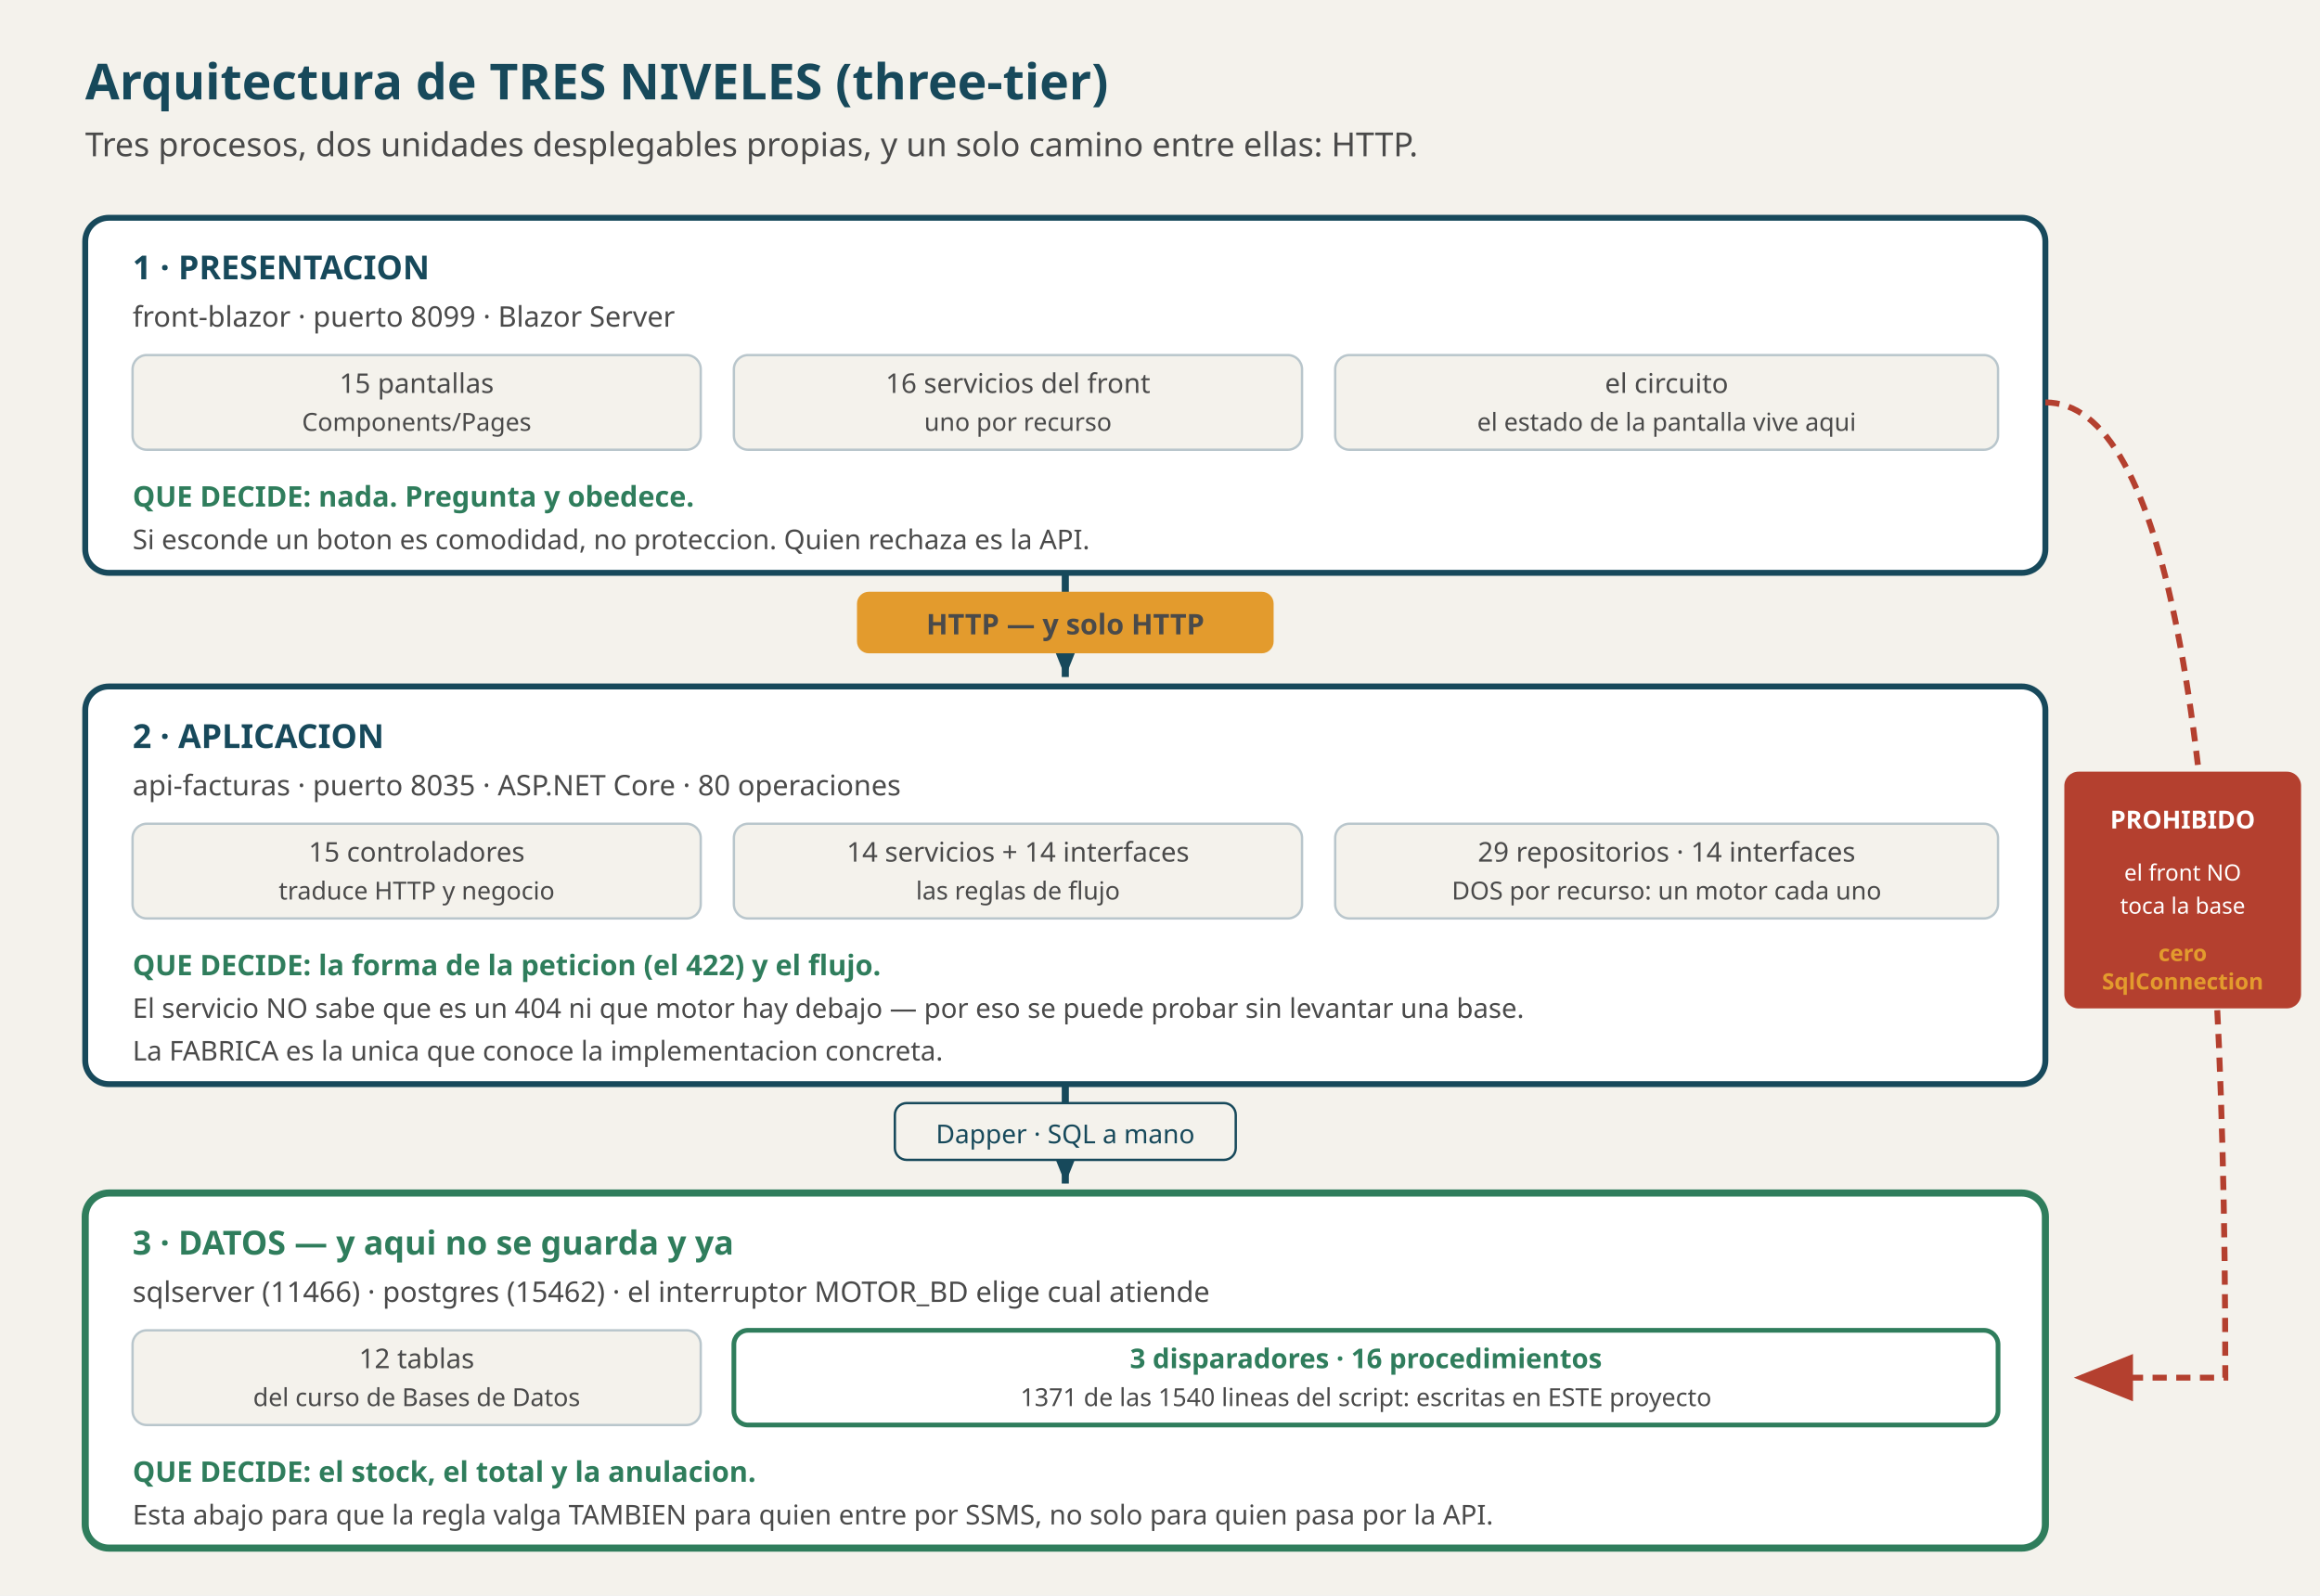
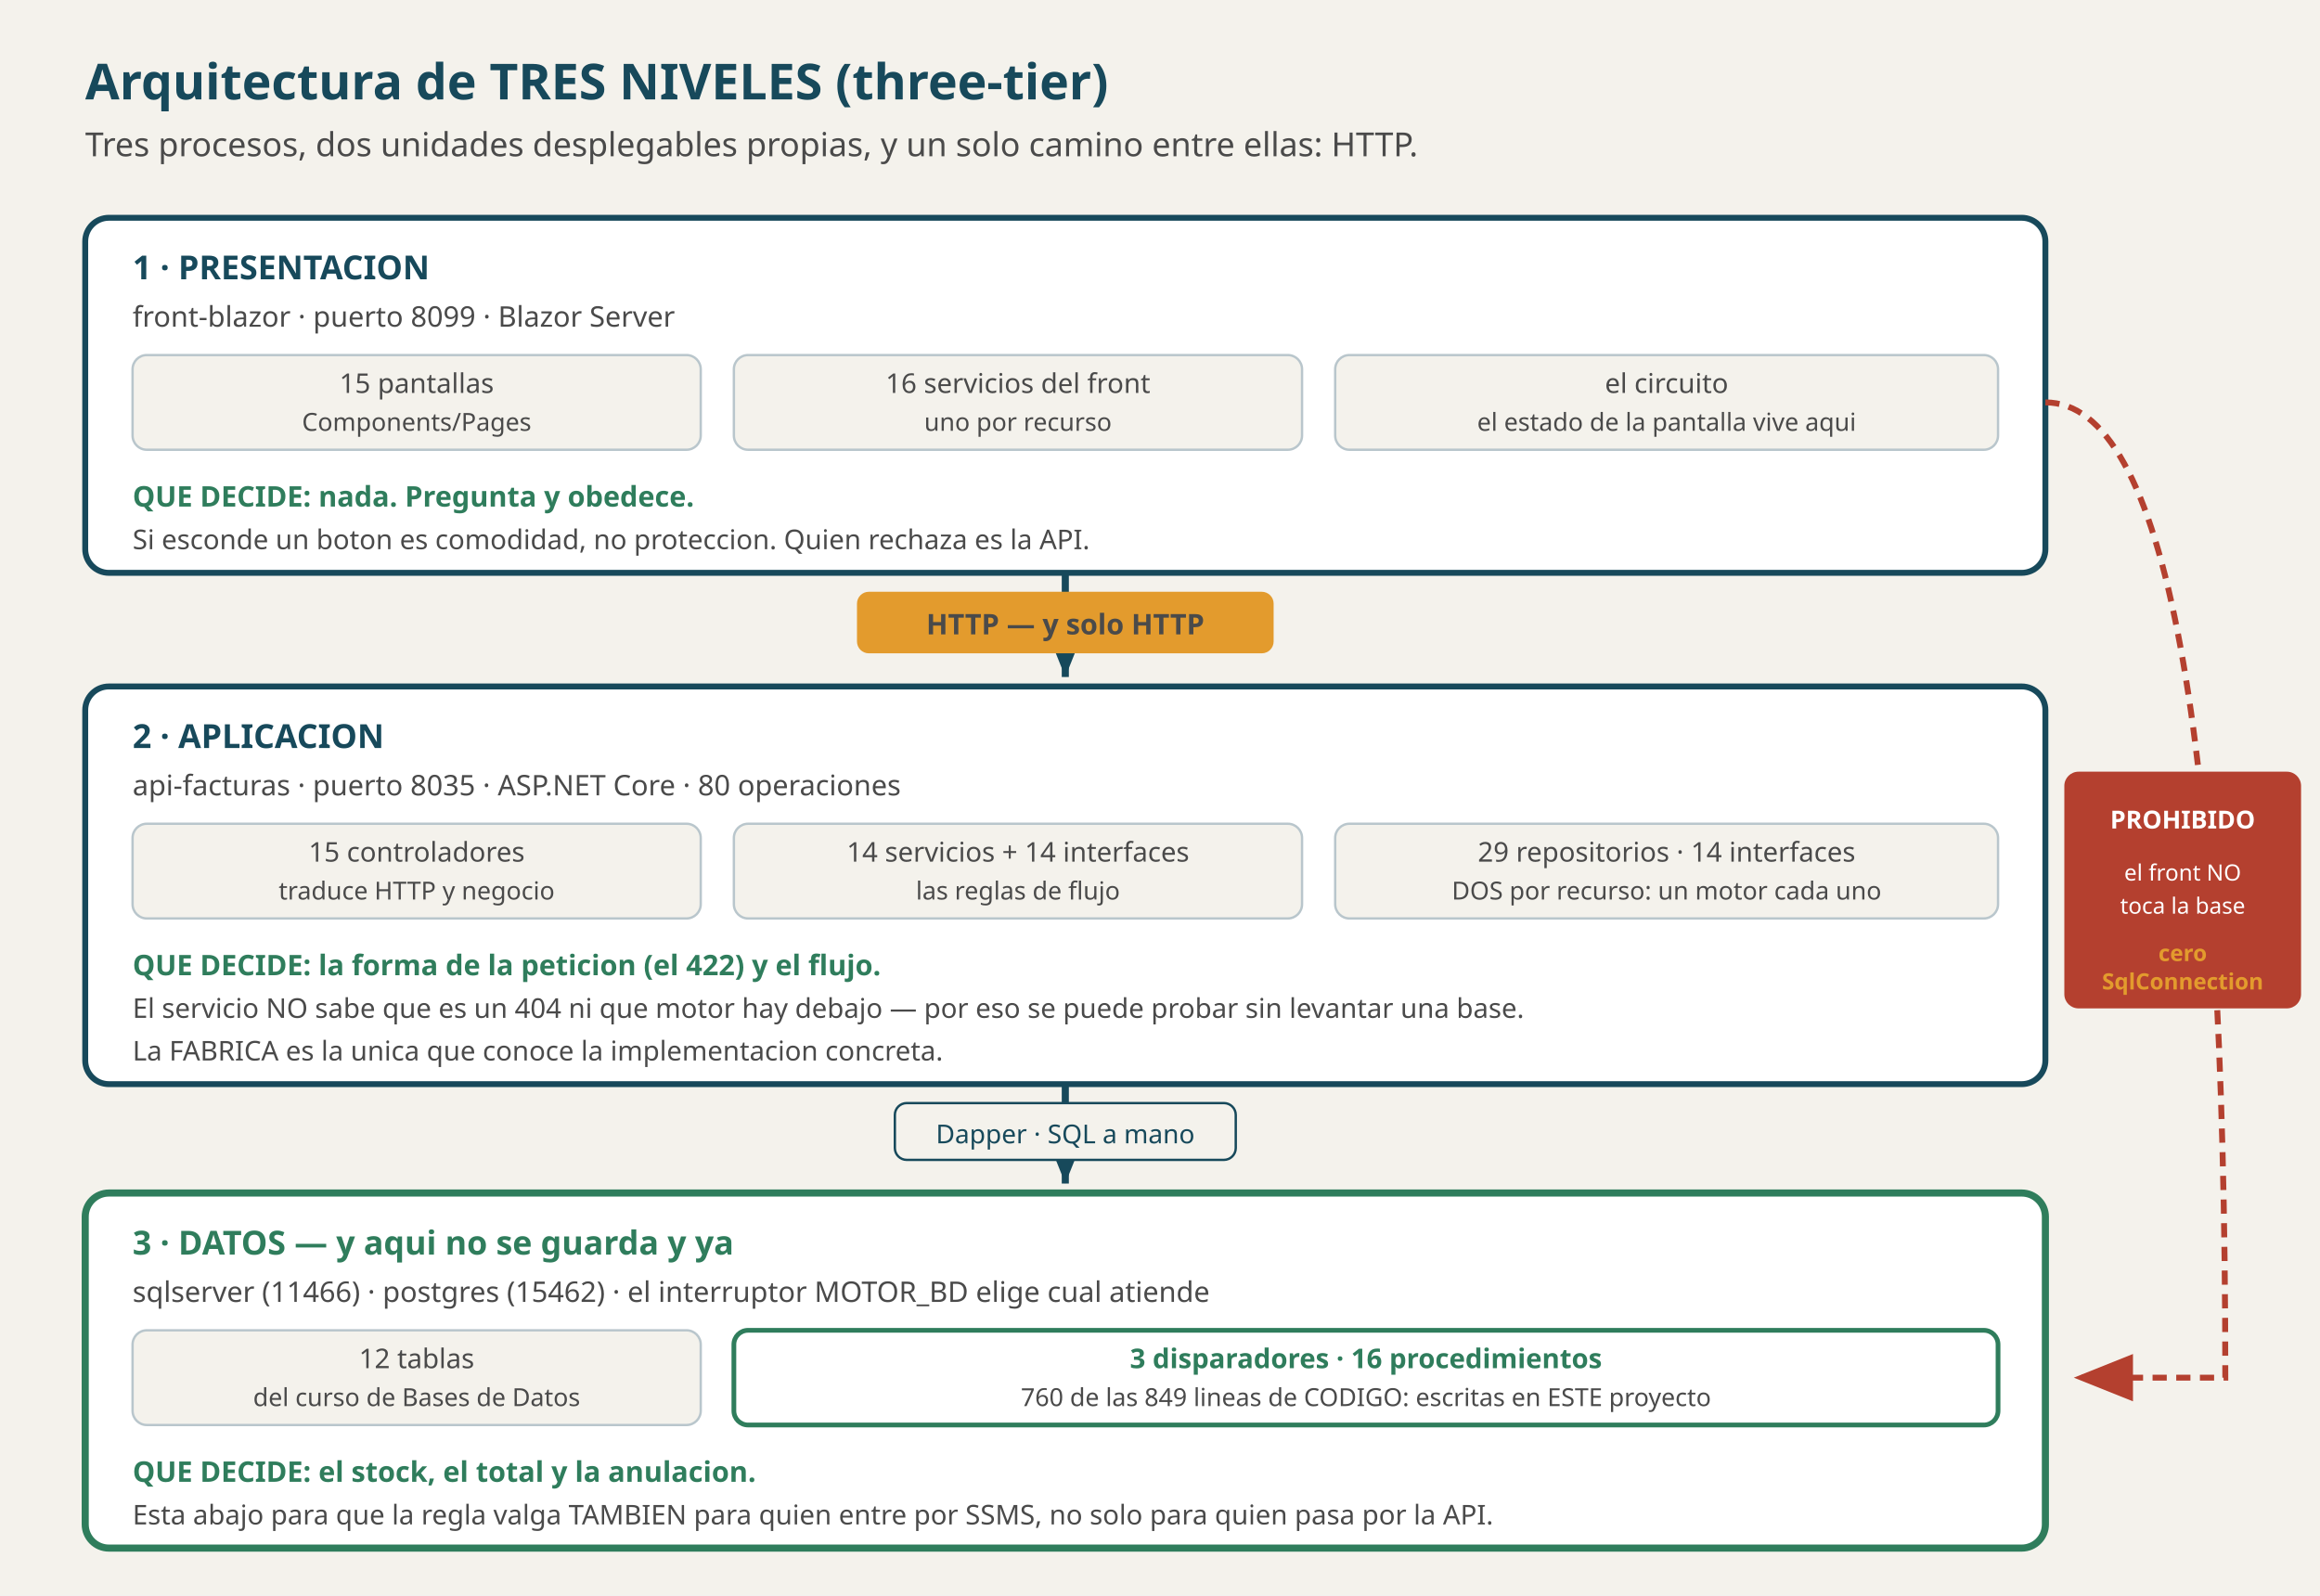
<svg xmlns="http://www.w3.org/2000/svg" viewBox="0 0 980 674" width="980" height="674" font-family="Segoe UI, system-ui, sans-serif">
  <defs>
    <marker id="fl3" markerWidth="10" markerHeight="8" refX="10" refY="4" orient="auto">
      <polygon points="0 0, 10 4, 0 8" fill="#17495B" />
    </marker>
    <marker id="no3" markerWidth="10" markerHeight="8" refX="10" refY="4" orient="auto">
      <polygon points="0 0, 10 4, 0 8" fill="#B4402F" />
    </marker>
  </defs>
  <rect width="980" height="674" fill="#F4F2EC" />
  <text x="36" y="42" font-size="21" font-weight="600" fill="#17495B">Arquitectura de TRES NIVELES (three-tier)</text>
  <text x="36" y="66" font-size="14" fill="#4A4A4A">Tres procesos, dos unidades desplegables propias, y un solo camino entre ellas: HTTP.</text>
  <rect x="36" y="92" width="828" height="150" rx="10" fill="#fff" stroke="#17495B" stroke-width="2.5" />
  <text x="56" y="118" font-size="14" font-weight="600" fill="#17495B">1 · PRESENTACION</text>
  <text x="56" y="138" font-size="12" fill="#4A4A4A">front-blazor  ·  puerto 8099  ·  Blazor Server</text>
  <rect x="56" y="150" width="240" height="40" rx="6" fill="#F4F2EC" stroke="#b9c6cc" />
  <text x="176" y="166" font-size="11.5" text-anchor="middle" fill="#4A4A4A">15 pantallas</text>
  <text x="176" y="182" font-size="10.5" text-anchor="middle" fill="#4A4A4A">Components/Pages</text>
  <rect x="310" y="150" width="240" height="40" rx="6" fill="#F4F2EC" stroke="#b9c6cc" />
  <text x="430" y="166" font-size="11.5" text-anchor="middle" fill="#4A4A4A">16 servicios del front</text>
  <text x="430" y="182" font-size="10.5" text-anchor="middle" fill="#4A4A4A">uno por recurso</text>
  <rect x="564" y="150" width="280" height="40" rx="6" fill="#F4F2EC" stroke="#b9c6cc" />
  <text x="704" y="166" font-size="11.5" text-anchor="middle" fill="#4A4A4A">el circuito</text>
  <text x="704" y="182" font-size="10.5" text-anchor="middle" fill="#4A4A4A">el estado de la pantalla vive aqui</text>
  <text x="56" y="214" font-size="12" font-weight="600" fill="#2F7D5C">QUE DECIDE: nada. Pregunta y obedece.</text>
  <text x="56" y="232" font-size="11.5" fill="#4A4A4A">Si esconde un boton es comodidad, no proteccion. Quien rechaza es la API.</text>
  <line x1="450" y1="242" x2="450" y2="286" stroke="#17495B" stroke-width="3" marker-end="url(#fl3)" />
  <rect x="362" y="250" width="176" height="26" rx="5" fill="#E39B2D" />
  <text x="450" y="268" font-size="12" font-weight="600" text-anchor="middle" fill="#4A4A4A">HTTP — y solo HTTP</text>
  <rect x="36" y="290" width="828" height="168" rx="10" fill="#fff" stroke="#17495B" stroke-width="2.5" />
  <text x="56" y="316" font-size="14" font-weight="600" fill="#17495B">2 · APLICACION</text>
  <text x="56" y="336" font-size="12" fill="#4A4A4A">api-facturas  ·  puerto 8035  ·  ASP.NET Core  ·  80 operaciones</text>
  <rect x="56" y="348" width="240" height="40" rx="6" fill="#F4F2EC" stroke="#b9c6cc" />
  <text x="176" y="364" font-size="11.5" text-anchor="middle" fill="#4A4A4A">15 controladores</text>
  <text x="176" y="380" font-size="10.5" text-anchor="middle" fill="#4A4A4A">traduce HTTP y negocio</text>
  <rect x="310" y="348" width="240" height="40" rx="6" fill="#F4F2EC" stroke="#b9c6cc" />
  <text x="430" y="364" font-size="11.5" text-anchor="middle" fill="#4A4A4A">14 servicios + 14 interfaces</text>
  <text x="430" y="380" font-size="10.5" text-anchor="middle" fill="#4A4A4A">las reglas de flujo</text>
  <rect x="564" y="348" width="280" height="40" rx="6" fill="#F4F2EC" stroke="#b9c6cc" />
  <text x="704" y="364" font-size="11.5" text-anchor="middle" fill="#4A4A4A">29 repositorios · 14 interfaces</text>
  <text x="704" y="380" font-size="10.5" text-anchor="middle" fill="#4A4A4A">DOS por recurso: un motor cada uno</text>
  <text x="56" y="412" font-size="12" font-weight="600" fill="#2F7D5C">QUE DECIDE: la forma de la peticion (el 422) y el flujo.</text>
  <text x="56" y="430" font-size="11.5" fill="#4A4A4A">El servicio NO sabe que es un 404 ni que motor hay debajo — por eso se puede probar sin levantar una base.</text>
  <text x="56" y="448" font-size="11.5" fill="#4A4A4A">La FABRICA es la unica que conoce la implementacion concreta.</text>
  <line x1="450" y1="458" x2="450" y2="500" stroke="#17495B" stroke-width="3" marker-end="url(#fl3)" />
  <rect x="378" y="466" width="144" height="24" rx="5" fill="#F4F2EC" stroke="#17495B" />
  <text x="450" y="483" font-size="11" text-anchor="middle" fill="#17495B">Dapper · SQL a mano</text>
  <rect x="36" y="504" width="828" height="150" rx="10" fill="#fff" stroke="#2F7D5C" stroke-width="3" />
  <text x="56" y="530" font-size="14" font-weight="600" fill="#2F7D5C">3 · DATOS — y aqui no se guarda y ya</text>
  <text x="56" y="550" font-size="12" fill="#4A4A4A">sqlserver (11466)  ·  postgres (15462)  ·  el interruptor MOTOR_BD elige cual atiende</text>
  <rect x="56" y="562" width="240" height="40" rx="6" fill="#F4F2EC" stroke="#b9c6cc" />
  <text x="176" y="578" font-size="11.5" text-anchor="middle" fill="#4A4A4A">12 tablas</text>
  <text x="176" y="594" font-size="10.5" text-anchor="middle" fill="#4A4A4A">del curso de Bases de Datos</text>
  <rect x="310" y="562" width="534" height="40" rx="6" fill="#fff" stroke="#2F7D5C" stroke-width="2" />
  <text x="577" y="578" font-size="11.5" font-weight="600" text-anchor="middle" fill="#2F7D5C">3 disparadores  ·  16 procedimientos</text>
-   <text x="577" y="594" font-size="10.5" text-anchor="middle" fill="#4A4A4A">1371 de las 1540 lineas del script: escritas en ESTE proyecto</text>
+   <text x="577" y="594" font-size="10.5" text-anchor="middle" fill="#4A4A4A">760 de las 849 lineas de CODIGO: escritas en ESTE proyecto</text>
  <text x="56" y="626" font-size="12" font-weight="600" fill="#2F7D5C">QUE DECIDE: el stock, el total y la anulacion.</text>
  <text x="56" y="644" font-size="11.5" fill="#4A4A4A">Esta abajo para que la regla valga TAMBIEN para quien entre por SSMS, no solo para quien pasa por la API.</text>
  <path d="M 864 170 Q 940 170 940 582 Q 940 582 876 582" fill="none" stroke="#B4402F" stroke-width="2.5" stroke-dasharray="6 4" marker-end="url(#no3)" />
  <rect x="872" y="326" width="100" height="100" rx="6" fill="#B4402F" />
  <text x="922" y="350" font-size="10.5" font-weight="600" text-anchor="middle" fill="#fff">PROHIBIDO</text>
  <text x="922" y="372" font-size="9.5" text-anchor="middle" fill="#fff">el front NO</text>
  <text x="922" y="386" font-size="9.5" text-anchor="middle" fill="#fff">toca la base</text>
  <text x="922" y="406" font-size="9.5" font-weight="600" text-anchor="middle" fill="#E39B2D">cero</text>
  <text x="922" y="418" font-size="9.5" font-weight="600" text-anchor="middle" fill="#E39B2D">SqlConnection</text>
</svg>
